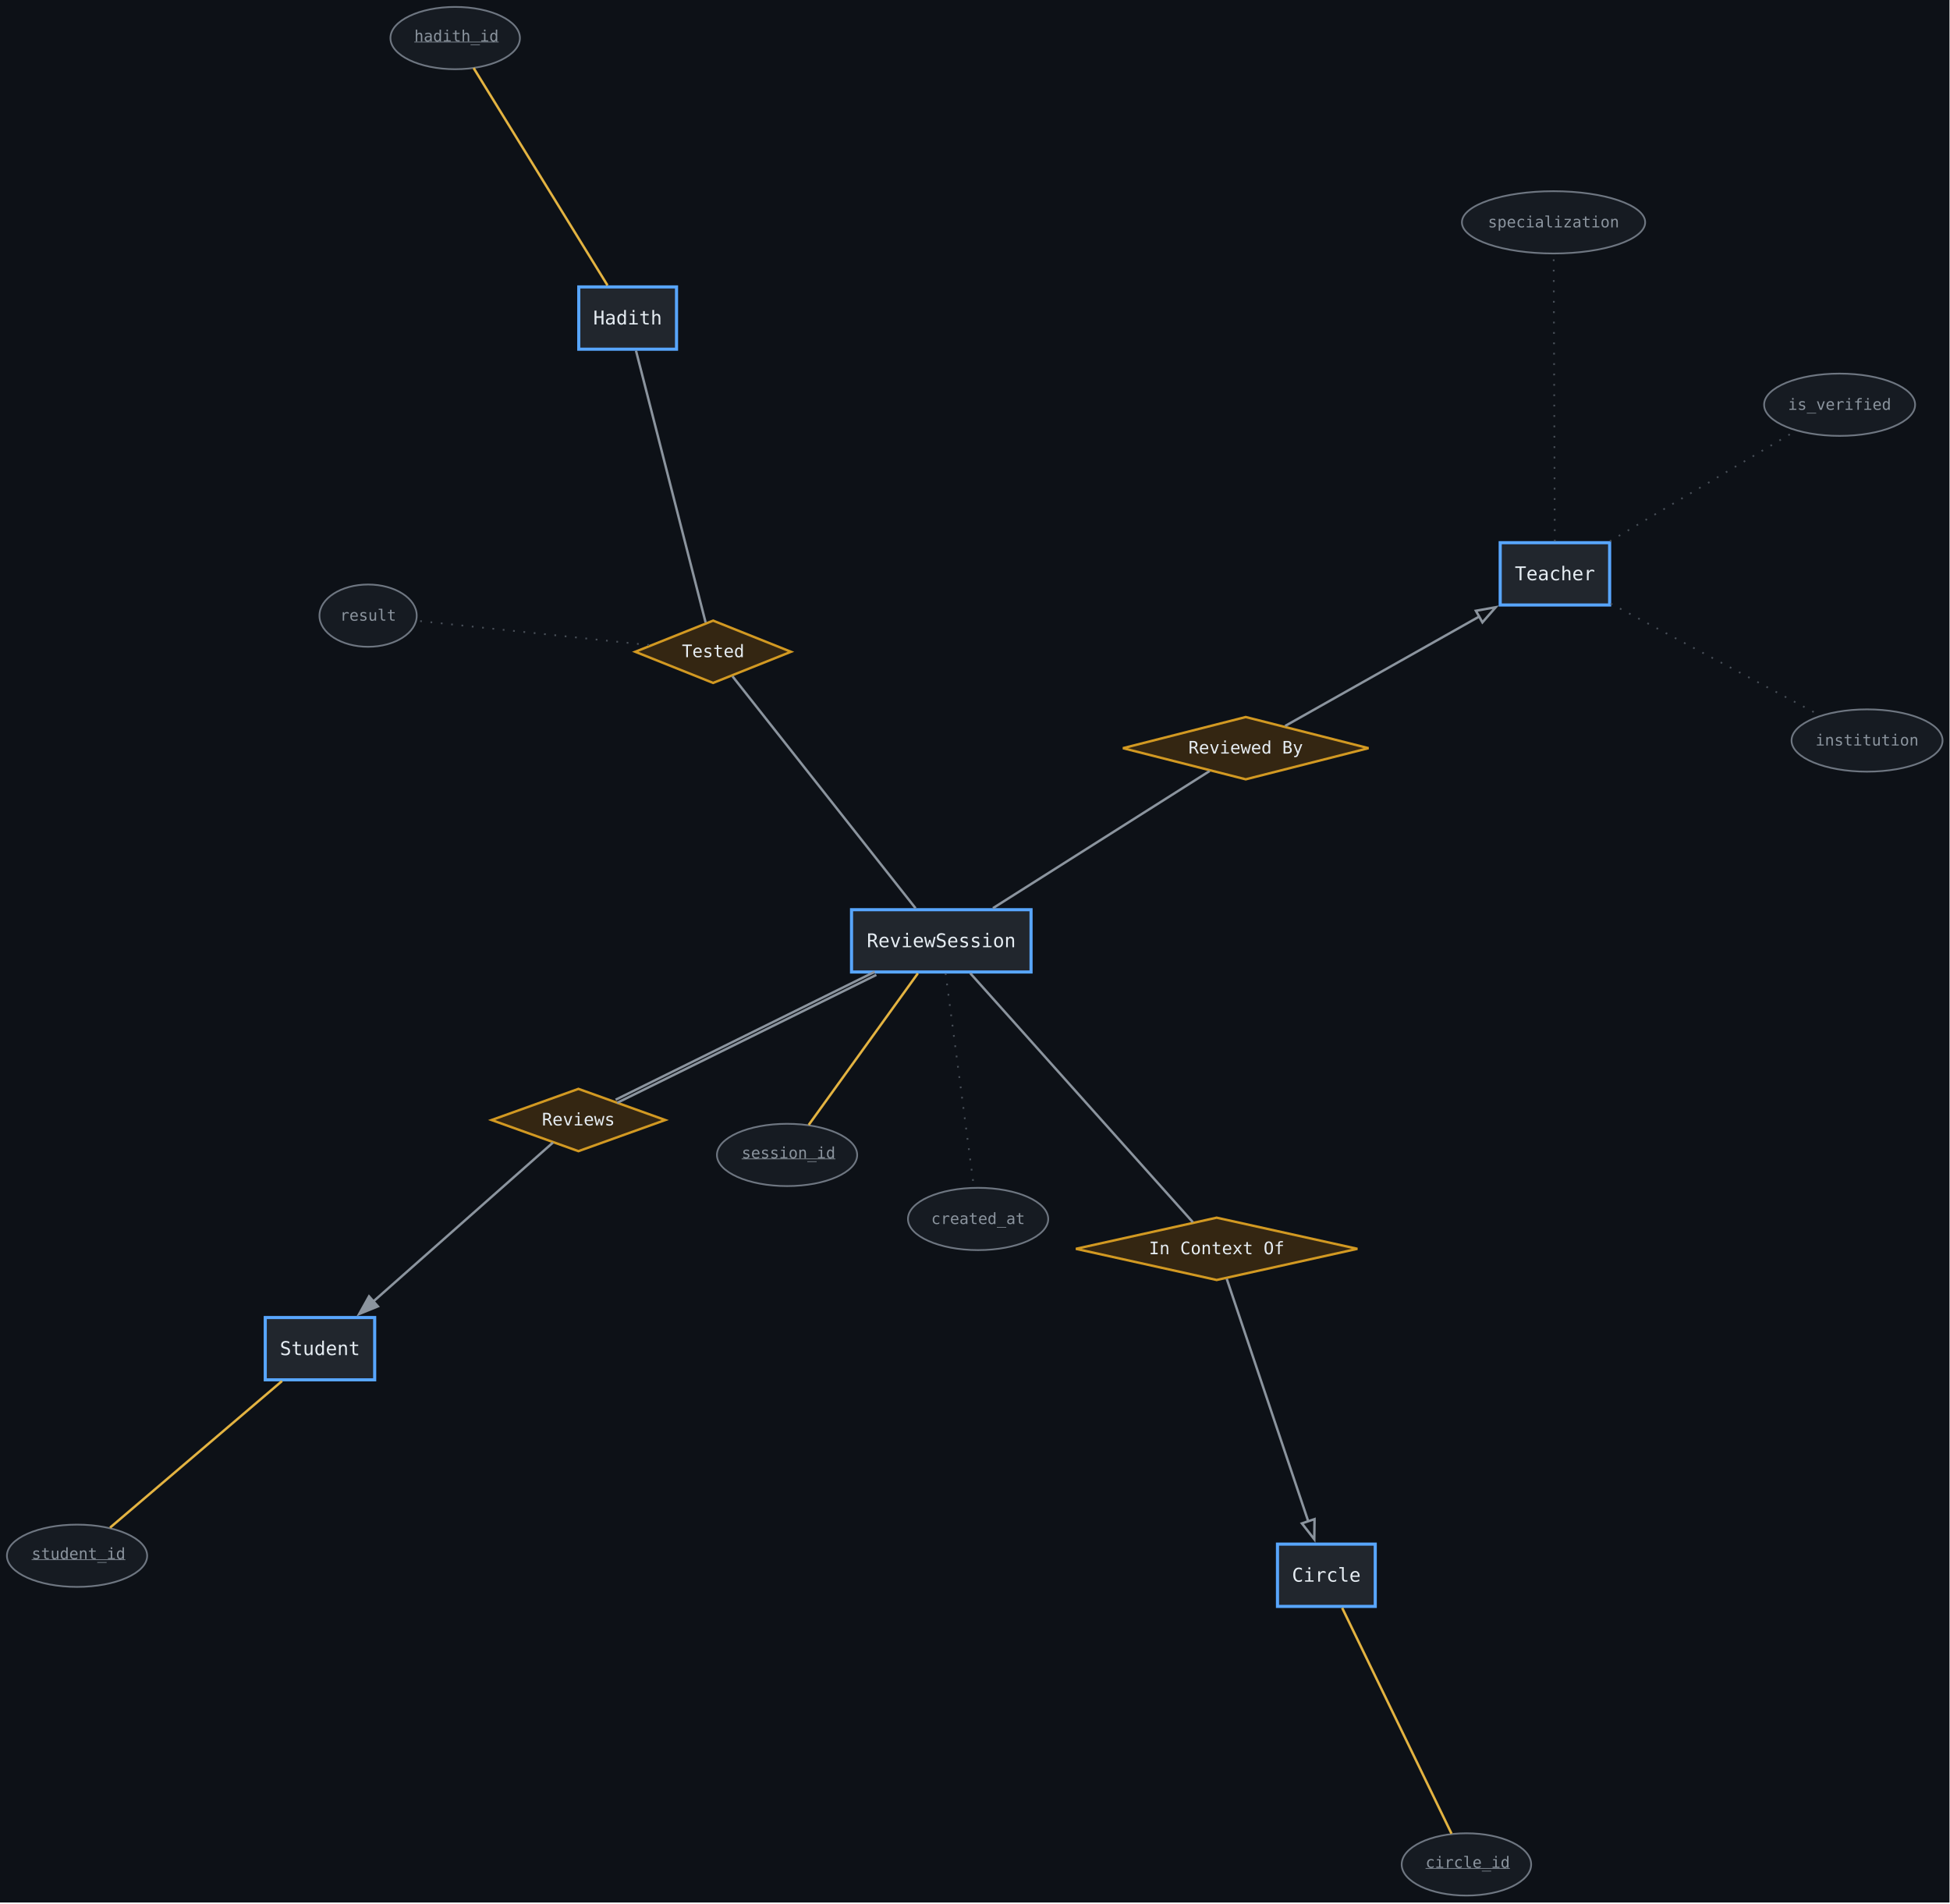
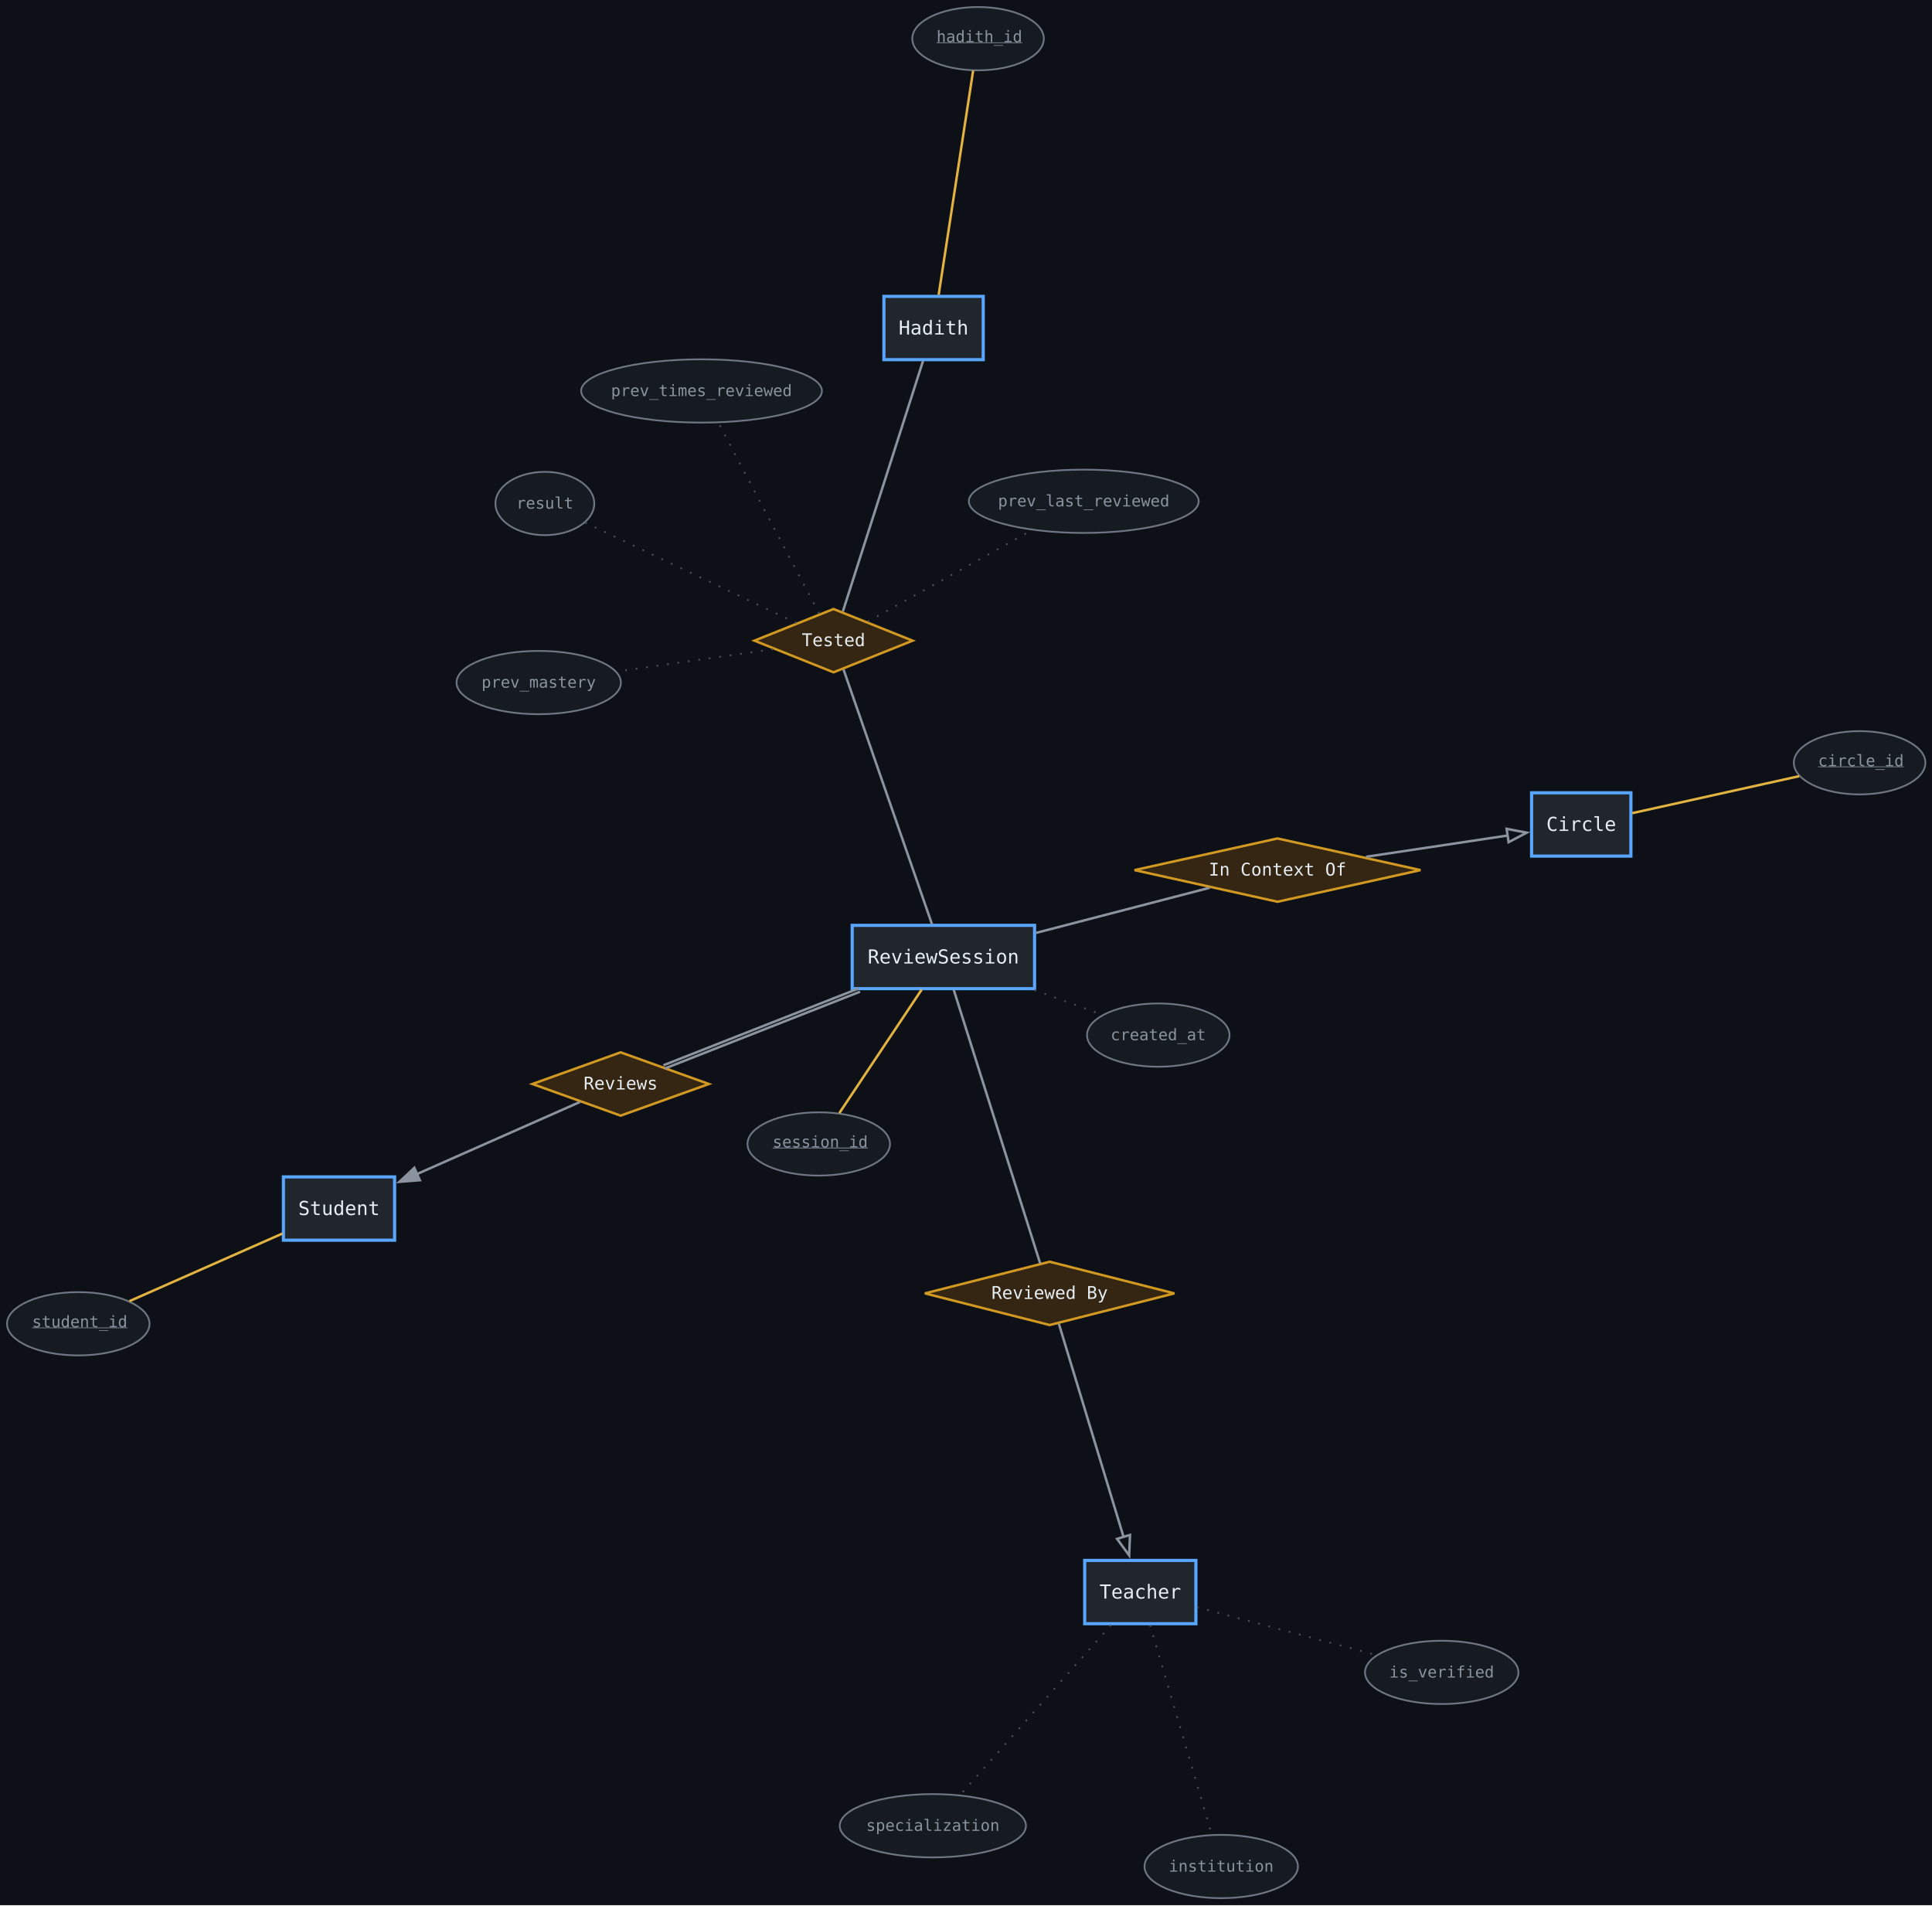
- <svg xmlns="http://www.w3.org/2000/svg" width="1127pt" height="1100pt" viewBox="0.00 0.00 1127.00 1100.00">
-   <g id="graph0" class="graph" transform="scale(1 1) rotate(0) translate(4 1095.53)">
-     <polygon fill="#0d1117" stroke="none" points="-4,4 -4,-1095.53 1122.7,-1095.53 1122.7,4 -4,4" />
+ <svg xmlns="http://www.w3.org/2000/svg" width="1099pt" height="1084pt" viewBox="0.00 0.00 1099.00 1084.00">
+   <g id="graph0" class="graph" transform="scale(1 1) rotate(0) translate(4 1079.59)">
+     <polygon fill="#0d1117" stroke="none" points="-4,4 -4,-1079.59 1095.25,-1079.59 1095.25,4 -4,4" />
    <g id="node1" class="node">
-       <polygon fill="#21262d" stroke="#58a6ff" stroke-width="1.8" points="212.55,-334.07 149.3,-334.07 149.3,-298.07 212.55,-298.07 212.55,-334.07" />
-       <text xml:space="preserve" text-anchor="middle" x="180.92" y="-312.37" font-family="DejaVu Sans Mono" font-size="11.00" fill="#e6edf3">Student</text>
+       <polygon fill="#21262d" stroke="#58a6ff" stroke-width="1.8" points="220.47,-410.22 157.22,-410.22 157.22,-374.22 220.47,-374.22 220.47,-410.22" />
+       <text xml:space="preserve" text-anchor="middle" x="188.84" y="-388.52" font-family="DejaVu Sans Mono" font-size="11.00" fill="#e6edf3">Student</text>
    </g>
    <g id="node6" class="node">
-       <polygon fill="#342612" stroke="#d29922" stroke-width="1.4" points="330.3,-466.22 280.11,-448.22 330.3,-430.22 380.49,-448.22 330.3,-466.22" />
-       <text xml:space="preserve" text-anchor="middle" x="330.3" y="-445.09" font-family="DejaVu Sans Mono" font-size="10.00" fill="#e6edf3">Reviews</text>
+       <polygon fill="#342612" stroke="#d29922" stroke-width="1.4" points="349.04,-481.06 298.85,-463.06 349.04,-445.06 399.23,-463.06 349.04,-481.06" />
+       <text xml:space="preserve" text-anchor="middle" x="349.04" y="-459.93" font-family="DejaVu Sans Mono" font-size="10.00" fill="#e6edf3">Reviews</text>
+     </g>
+     <g id="edge14" class="edge">
+       <path fill="none" stroke="#8b949e" stroke-width="1.4" d="M233.16,-411.82C263.25,-425.12 301.82,-442.18 325.99,-452.87" />
+       <polygon fill="#8b949e" stroke="#8b949e" stroke-width="1.4" points="234.82,-408.34 223.2,-407.41 231.7,-415.38 234.82,-408.34" />
+     </g>
+     <g id="node10" class="node">
+       <ellipse fill="#161b22" stroke="#6e7681" cx="40.53" cy="-326.68" rx="40.53" ry="18" />
+       <text xml:space="preserve" text-anchor="start" x="14.28" y="-324.75" font-family="DejaVu Sans Mono" text-decoration="underline" font-size="9.00" fill="#8b949e">student_id</text>
+     </g>
+     <g id="edge1" class="edge">
+       <path fill="none" stroke="#e3b341" stroke-width="1.4" d="M156.66,-378C130.76,-366.55 94.68,-350.61 69.63,-339.54" />
+     </g>
+     <g id="node2" class="node">
+       <polygon fill="#21262d" stroke="#58a6ff" stroke-width="1.8" points="676.27,-192.09 613.02,-192.09 613.02,-156.09 676.27,-156.09 676.27,-192.09" />
+       <text xml:space="preserve" text-anchor="middle" x="644.64" y="-170.39" font-family="DejaVu Sans Mono" font-size="11.00" fill="#e6edf3">Teacher</text>
+     </g>
+     <g id="node7" class="node">
+       <polygon fill="#342612" stroke="#d29922" stroke-width="1.4" points="593.08,-361.97 522.12,-343.97 593.08,-325.97 664.03,-343.97 593.08,-361.97" />
+       <text xml:space="preserve" text-anchor="middle" x="593.08" y="-340.84" font-family="DejaVu Sans Mono" font-size="10.00" fill="#e6edf3">Reviewed By</text>
+     </g>
+     <g id="edge16" class="edge">
+       <path fill="none" stroke="#8b949e" stroke-width="1.4" d="M635.13,-205.44C624.3,-241.12 607,-298.11 598.35,-326.59" />
+       <polygon fill="none" stroke="#8b949e" stroke-width="1.4" points="638.8,-206.59 638.31,-194.95 631.43,-204.35 638.8,-206.59" />
+     </g>
+     <g id="node11" class="node">
+       <ellipse fill="#161b22" stroke="#6e7681" cx="690.68" cy="-18" rx="43.64" ry="18" />
+       <text xml:space="preserve" text-anchor="middle" x="690.68" y="-15.07" font-family="DejaVu Sans Mono" font-size="9.00" fill="#8b949e">institution</text>
+     </g>
+     <g id="edge2" class="edge">
+       <path fill="none" stroke="#484f58" stroke-dasharray="1,5" d="M650.2,-155.26C659.14,-124.94 676.62,-65.67 685.39,-35.93" />
+     </g>
+     <g id="node12" class="node">
+       <ellipse fill="#161b22" stroke="#6e7681" cx="526.64" cy="-41.18" rx="52.96" ry="18" />
+       <text xml:space="preserve" text-anchor="middle" x="526.64" y="-38.26" font-family="DejaVu Sans Mono" font-size="9.00" fill="#8b949e">specialization</text>
+     </g>
+     <g id="edge3" class="edge">
+       <path fill="none" stroke="#484f58" stroke-dasharray="1,5" d="M627.99,-155.33C605.11,-129.57 564.3,-83.6 542.08,-58.58" />
+     </g>
+     <g id="node13" class="node">
+       <ellipse fill="#161b22" stroke="#6e7681" cx="816.1" cy="-128.41" rx="43.64" ry="18" />
+       <text xml:space="preserve" text-anchor="middle" x="816.1" y="-125.48" font-family="DejaVu Sans Mono" font-size="9.00" fill="#8b949e">is_verified</text>
+     </g>
+     <g id="edge4" class="edge">
+       <path fill="none" stroke="#484f58" stroke-dasharray="1,5" d="M676.89,-165.5C705.9,-157.77 748.5,-146.42 778.93,-138.31" />
+     </g>
+     <g id="node3" class="node">
+       <polygon fill="#21262d" stroke="#58a6ff" stroke-width="1.8" points="923.73,-628.68 867.23,-628.68 867.23,-592.68 923.73,-592.68 923.73,-628.68" />
+       <text xml:space="preserve" text-anchor="middle" x="895.48" y="-606.98" font-family="DejaVu Sans Mono" font-size="11.00" fill="#e6edf3">Circle</text>
+     </g>
+     <g id="node8" class="node">
+       <polygon fill="#342612" stroke="#d29922" stroke-width="1.4" points="722.71,-602.71 641.37,-584.71 722.71,-566.71 804.04,-584.71 722.71,-602.71" />
+       <text xml:space="preserve" text-anchor="middle" x="722.71" y="-581.58" font-family="DejaVu Sans Mono" font-size="10.00" fill="#e6edf3">In Context Of</text>
+     </g>
+     <g id="edge18" class="edge">
+       <path fill="none" stroke="#8b949e" stroke-width="1.4" d="M853.81,-604.42C829.52,-600.76 798.71,-596.13 773.07,-592.28" />
+       <polygon fill="none" stroke="#8b949e" stroke-width="1.4" points="853.02,-608.19 864.47,-606.02 854.16,-600.58 853.02,-608.19" />
+     </g>
+     <g id="node14" class="node">
+       <ellipse fill="#161b22" stroke="#6e7681" cx="1053.82" cy="-645.76" rx="37.42" ry="18" />
+       <text xml:space="preserve" text-anchor="start" x="1030.2" y="-643.83" font-family="DejaVu Sans Mono" text-decoration="underline" font-size="9.00" fill="#8b949e">circle_id</text>
+     </g>
+     <g id="edge5" class="edge">
+       <path fill="none" stroke="#e3b341" stroke-width="1.4" d="M924.52,-617.11C951.31,-623.05 991.09,-631.86 1019.45,-638.14" />
+     </g>
+     <g id="node4" class="node">
+       <polygon fill="#21262d" stroke="#58a6ff" stroke-width="1.8" points="555.3,-911.03 498.8,-911.03 498.8,-875.03 555.3,-875.03 555.3,-911.03" />
+       <text xml:space="preserve" text-anchor="middle" x="527.05" y="-889.33" font-family="DejaVu Sans Mono" font-size="11.00" fill="#e6edf3">Hadith</text>
+     </g>
+     <g id="node9" class="node">
+       <polygon fill="#342612" stroke="#d29922" stroke-width="1.4" points="470.14,-733.21 425.14,-715.21 470.14,-697.21 515.13,-715.21 470.14,-733.21" />
+       <text xml:space="preserve" text-anchor="middle" x="470.14" y="-712.08" font-family="DejaVu Sans Mono" font-size="10.00" fill="#e6edf3">Tested</text>
+     </g>
+     <g id="edge20" class="edge">
+       <path fill="none" stroke="#8b949e" stroke-width="1.4" d="M521.07,-874.34C509.91,-839.47 486.09,-765.06 475.46,-731.83" />
+     </g>
+     <g id="node15" class="node">
+       <ellipse fill="#161b22" stroke="#6e7681" cx="552.35" cy="-1057.59" rx="37.42" ry="18" />
+       <text xml:space="preserve" text-anchor="start" x="528.73" y="-1055.66" font-family="DejaVu Sans Mono" text-decoration="underline" font-size="9.00" fill="#8b949e">hadith_id</text>
+     </g>
+     <g id="edge6" class="edge">
+       <path fill="none" stroke="#e3b341" stroke-width="1.4" d="M529.95,-911.91C534.86,-943.82 544.73,-1008.01 549.56,-1039.43" />
+     </g>
+     <g id="node5" class="node">
+       <polygon fill="#21262d" stroke="#58a6ff" stroke-width="1.8" points="584.51,-553.29 480.76,-553.29 480.76,-517.29 584.51,-517.29 584.51,-553.29" />
+       <text xml:space="preserve" text-anchor="middle" x="532.63" y="-531.59" font-family="DejaVu Sans Mono" font-size="11.00" fill="#e6edf3">ReviewSession</text>
+     </g>
+     <g id="edge13" class="edge">
+       <path fill="none" stroke="#8b949e" stroke-width="1.4" d="M484.51,-517.43C448.92,-503.42 401.75,-484.87 373.39,-473.71" />
+       <path fill="none" stroke="#8b949e" stroke-width="1.4" d="M485.24,-515.57C449.65,-501.56 402.48,-483.01 374.12,-471.85" />
+     </g>
+     <g id="edge15" class="edge">
+       <path fill="none" stroke="#8b949e" stroke-width="1.4" d="M538.54,-516.59C550.27,-479.45 576.36,-396.87 587.67,-361.07" />
+     </g>
+     <g id="edge17" class="edge">
+       <path fill="none" stroke="#8b949e" stroke-width="1.4" d="M585.33,-548.99C616.64,-557.13 655.66,-567.27 684.1,-574.67" />
+     </g>
+     <g id="edge19" class="edge">
+       <path fill="none" stroke="#8b949e" stroke-width="1.4" d="M526.18,-553.86C513.93,-589.15 487.46,-665.33 475.83,-698.83" />
+     </g>
+     <g id="node16" class="node">
+       <ellipse fill="#161b22" stroke="#6e7681" cx="461.74" cy="-428.96" rx="40.53" ry="18" />
+       <text xml:space="preserve" text-anchor="start" x="435.49" y="-427.04" font-family="DejaVu Sans Mono" text-decoration="underline" font-size="9.00" fill="#8b949e">session_id</text>
+     </g>
+     <g id="edge7" class="edge">
+       <path fill="none" stroke="#e3b341" stroke-width="1.4" d="M520.29,-516.76C507.11,-497.01 486.41,-465.96 473.47,-446.56" />
+     </g>
+     <g id="node17" class="node">
+       <ellipse fill="#161b22" stroke="#6e7681" cx="654.87" cy="-490.87" rx="40.53" ry="18" />
+       <text xml:space="preserve" text-anchor="middle" x="654.87" y="-487.95" font-family="DejaVu Sans Mono" font-size="9.00" fill="#8b949e">created_at</text>
+     </g>
+     <g id="edge8" class="edge">
+       <path fill="none" stroke="#484f58" stroke-dasharray="1,5" d="M584.47,-516.45C597.62,-511.68 611.35,-506.69 623.15,-502.4" />
+     </g>
+     <g id="node18" class="node">
+       <ellipse fill="#161b22" stroke="#6e7681" cx="305.94" cy="-793.22" rx="28.11" ry="18" />
+       <text xml:space="preserve" text-anchor="middle" x="305.94" y="-790.3" font-family="DejaVu Sans Mono" font-size="9.00" fill="#8b949e">result</text>
+     </g>
+     <g id="edge9" class="edge">
+       <path fill="none" stroke="#484f58" stroke-dasharray="1,5" d="M449.01,-725.25C418.09,-739.94 360.73,-767.19 328.83,-782.35" />
+     </g>
+     <g id="node19" class="node">
+       <ellipse fill="#161b22" stroke="#6e7681" cx="302.45" cy="-691.38" rx="46.74" ry="18" />
+       <text xml:space="preserve" text-anchor="middle" x="302.45" y="-688.45" font-family="DejaVu Sans Mono" font-size="9.00" fill="#8b949e">prev_mastery</text>
+     </g>
+     <g id="edge10" class="edge">
+       <path fill="none" stroke="#484f58" stroke-dasharray="1,5" d="M435.8,-710.33C410.03,-706.67 374.53,-701.62 346.64,-697.66" />
+     </g>
+     <g id="node20" class="node">
+       <ellipse fill="#161b22" stroke="#6e7681" cx="395.06" cy="-857.23" rx="68.49" ry="18" />
+       <text xml:space="preserve" text-anchor="middle" x="395.06" y="-854.3" font-family="DejaVu Sans Mono" font-size="9.00" fill="#8b949e">prev_times_reviewed</text>
    </g>
    <g id="edge11" class="edge">
-       <path fill="none" stroke="#8b949e" stroke-width="1.4" d="M211.69,-343.29C243.44,-371.38 291.62,-414 315.63,-435.24" />
-       <polygon fill="#8b949e" stroke="#8b949e" stroke-width="1.4" points="214.39,-340.53 203.6,-336.13 209.28,-346.3 214.39,-340.53" />
+       <path fill="none" stroke="#484f58" stroke-dasharray="1,5" d="M461.96,-730.68C447.97,-757.13 419.53,-810.94 404.64,-839.11" />
    </g>
-     <g id="node10" class="node">
-       <ellipse fill="#161b22" stroke="#6e7681" cx="40.53" cy="-196.39" rx="40.53" ry="18" />
-       <text xml:space="preserve" text-anchor="start" x="14.28" y="-194.46" font-family="DejaVu Sans Mono" text-decoration="underline" font-size="9.00" fill="#8b949e">student_id</text>
-     </g>
-     <g id="edge1" class="edge">
-       <path fill="none" stroke="#e3b341" stroke-width="1.4" d="M158.99,-297.37C131.69,-274.1 85.51,-234.73 59.61,-212.65" />
-     </g>
-     <g id="node2" class="node">
-       <polygon fill="#21262d" stroke="#58a6ff" stroke-width="1.8" points="926.29,-781.88 863.04,-781.88 863.04,-745.88 926.29,-745.88 926.29,-781.88" />
-       <text xml:space="preserve" text-anchor="middle" x="894.67" y="-760.18" font-family="DejaVu Sans Mono" font-size="11.00" fill="#e6edf3">Teacher</text>
-     </g>
-     <g id="node7" class="node">
-       <polygon fill="#342612" stroke="#d29922" stroke-width="1.4" points="715.97,-681.13 645.02,-663.13 715.97,-645.13 786.93,-663.13 715.97,-681.13" />
-       <text xml:space="preserve" text-anchor="middle" x="715.97" y="-660.01" font-family="DejaVu Sans Mono" font-size="10.00" fill="#e6edf3">Reviewed By</text>
-     </g>
-     <g id="edge13" class="edge">
-       <path fill="none" stroke="#8b949e" stroke-width="1.4" d="M851.29,-739.42C815.8,-719.41 767,-691.9 738.74,-675.97" />
-       <polygon fill="none" stroke="#8b949e" stroke-width="1.4" points="848.99,-742.54 860.46,-744.59 852.77,-735.83 848.99,-742.54" />
-     </g>
-     <g id="node11" class="node">
-       <ellipse fill="#161b22" stroke="#6e7681" cx="1075.06" cy="-667.56" rx="43.64" ry="18" />
-       <text xml:space="preserve" text-anchor="middle" x="1075.06" y="-664.64" font-family="DejaVu Sans Mono" font-size="9.00" fill="#8b949e">institution</text>
-     </g>
-     <g id="edge2" class="edge">
-       <path fill="none" stroke="#484f58" stroke-dasharray="1,5" d="M926.92,-746.66C961.48,-728.2 1015.71,-699.25 1048.09,-681.96" />
-     </g>
-     <g id="node12" class="node">
-       <ellipse fill="#161b22" stroke="#6e7681" cx="893.87" cy="-967.03" rx="52.96" ry="18" />
-       <text xml:space="preserve" text-anchor="middle" x="893.87" y="-964.11" font-family="DejaVu Sans Mono" font-size="9.00" fill="#8b949e">specialization</text>
-     </g>
-     <g id="edge3" class="edge">
-       <path fill="none" stroke="#484f58" stroke-dasharray="1,5" d="M894.59,-782.62C894.44,-821.42 894.09,-910.11 893.94,-948.62" />
-     </g>
-     <g id="node13" class="node">
-       <ellipse fill="#161b22" stroke="#6e7681" cx="1059.2" cy="-861.61" rx="43.64" ry="18" />
-       <text xml:space="preserve" text-anchor="middle" x="1059.2" y="-858.68" font-family="DejaVu Sans Mono" font-size="9.00" fill="#8b949e">is_verified</text>
-     </g>
-     <g id="edge4" class="edge">
-       <path fill="none" stroke="#484f58" stroke-dasharray="1,5" d="M926.39,-782.72C957.68,-801.3 1004.88,-829.34 1033.78,-846.51" />
-     </g>
-     <g id="node3" class="node">
-       <polygon fill="#21262d" stroke="#58a6ff" stroke-width="1.8" points="790.82,-203.12 734.32,-203.12 734.32,-167.12 790.82,-167.12 790.82,-203.12" />
-       <text xml:space="preserve" text-anchor="middle" x="762.57" y="-181.42" font-family="DejaVu Sans Mono" font-size="11.00" fill="#e6edf3">Circle</text>
-     </g>
-     <g id="node8" class="node">
-       <polygon fill="#342612" stroke="#d29922" stroke-width="1.4" points="699.17,-391.78 617.83,-373.78 699.17,-355.78 780.51,-373.78 699.17,-391.78" />
-       <text xml:space="preserve" text-anchor="middle" x="699.17" y="-370.65" font-family="DejaVu Sans Mono" font-size="10.00" fill="#e6edf3">In Context Of</text>
-     </g>
-     <g id="edge15" class="edge">
-       <path fill="none" stroke="#8b949e" stroke-width="1.4" d="M752.09,-216.32C738.61,-256.41 715.69,-324.61 704.99,-356.45" />
-       <polygon fill="none" stroke="#8b949e" stroke-width="1.4" points="755.73,-217.56 755.59,-205.91 748.43,-215.11 755.73,-217.56" />
-     </g>
-     <g id="node14" class="node">
-       <ellipse fill="#161b22" stroke="#6e7681" cx="843.52" cy="-18" rx="37.42" ry="18" />
-       <text xml:space="preserve" text-anchor="start" x="819.9" y="-16.07" font-family="DejaVu Sans Mono" text-decoration="underline" font-size="9.00" fill="#8b949e">circle_id</text>
-     </g>
-     <g id="edge5" class="edge">
-       <path fill="none" stroke="#e3b341" stroke-width="1.4" d="M771.7,-166.27C787.46,-133.75 819.53,-67.52 834.92,-35.77" />
-     </g>
-     <g id="node4" class="node">
-       <polygon fill="#21262d" stroke="#58a6ff" stroke-width="1.8" points="387,-929.71 330.5,-929.71 330.5,-893.71 387,-893.71 387,-929.71" />
-       <text xml:space="preserve" text-anchor="middle" x="358.75" y="-908.01" font-family="DejaVu Sans Mono" font-size="11.00" fill="#e6edf3">Hadith</text>
-     </g>
-     <g id="node9" class="node">
-       <polygon fill="#342612" stroke="#d29922" stroke-width="1.4" points="408.15,-736.84 363.15,-718.84 408.15,-700.84 453.14,-718.84 408.15,-736.84" />
-       <text xml:space="preserve" text-anchor="middle" x="408.15" y="-715.71" font-family="DejaVu Sans Mono" font-size="10.00" fill="#e6edf3">Tested</text>
-     </g>
-     <g id="edge17" class="edge">
-       <path fill="none" stroke="#8b949e" stroke-width="1.4" d="M363.57,-892.87C373.19,-855.33 394.59,-771.75 403.8,-735.81" />
-     </g>
-     <g id="node15" class="node">
-       <ellipse fill="#161b22" stroke="#6e7681" cx="259.07" cy="-1073.53" rx="37.42" ry="18" />
-       <text xml:space="preserve" text-anchor="start" x="235.44" y="-1071.6" font-family="DejaVu Sans Mono" text-decoration="underline" font-size="9.00" fill="#8b949e">hadith_id</text>
-     </g>
-     <g id="edge6" class="edge">
-       <path fill="none" stroke="#e3b341" stroke-width="1.4" d="M347.12,-930.59C327.6,-962.27 288.55,-1025.66 269.72,-1056.24" />
-     </g>
-     <g id="node5" class="node">
-       <polygon fill="#21262d" stroke="#58a6ff" stroke-width="1.8" points="591.89,-569.77 488.14,-569.77 488.14,-533.77 591.89,-533.77 591.89,-569.77" />
-       <text xml:space="preserve" text-anchor="middle" x="540.02" y="-548.07" font-family="DejaVu Sans Mono" font-size="11.00" fill="#e6edf3">ReviewSession</text>
-     </g>
-     <g id="edge10" class="edge">
-       <path fill="none" stroke="#8b949e" stroke-width="1.4" d="M501.6,-533.92C457.81,-512.29 387.31,-477.48 351.8,-459.95" />
-       <path fill="none" stroke="#8b949e" stroke-width="1.4" d="M502.48,-532.12C458.69,-510.5 388.19,-475.69 352.68,-458.15" />
+     <g id="node21" class="node">
+       <ellipse fill="#161b22" stroke="#6e7681" cx="612.49" cy="-794.48" rx="65.38" ry="18" />
+       <text xml:space="preserve" text-anchor="middle" x="612.49" y="-791.56" font-family="DejaVu Sans Mono" font-size="9.00" fill="#8b949e">prev_last_reviewed</text>
    </g>
    <g id="edge12" class="edge">
-       <path fill="none" stroke="#8b949e" stroke-width="1.4" d="M569.87,-570.66C605.46,-593.19 664.02,-630.25 695.1,-649.92" />
-     </g>
-     <g id="edge14" class="edge">
-       <path fill="none" stroke="#8b949e" stroke-width="1.4" d="M556.75,-533.06C588.35,-497.72 656.27,-421.76 685.42,-389.16" />
-     </g>
-     <g id="edge16" class="edge">
-       <path fill="none" stroke="#8b949e" stroke-width="1.4" d="M525.15,-570.61C498.47,-604.41 443.07,-674.6 419.33,-704.67" />
-     </g>
-     <g id="node16" class="node">
-       <ellipse fill="#161b22" stroke="#6e7681" cx="450.88" cy="-428.04" rx="40.53" ry="18" />
-       <text xml:space="preserve" text-anchor="start" x="424.63" y="-426.12" font-family="DejaVu Sans Mono" text-decoration="underline" font-size="9.00" fill="#8b949e">session_id</text>
-     </g>
-     <g id="edge7" class="edge">
-       <path fill="none" stroke="#e3b341" stroke-width="1.4" d="M526.48,-532.98C509.34,-509.18 480.03,-468.51 463.39,-445.41" />
-     </g>
-     <g id="node17" class="node">
-       <ellipse fill="#161b22" stroke="#6e7681" cx="561.29" cy="-391.04" rx="40.53" ry="18" />
-       <text xml:space="preserve" text-anchor="middle" x="561.29" y="-388.11" font-family="DejaVu Sans Mono" font-size="9.00" fill="#8b949e">created_at</text>
-     </g>
-     <g id="edge8" class="edge">
-       <path fill="none" stroke="#484f58" stroke-dasharray="1,5" d="M542.5,-533.02C546.62,-501.88 554.82,-439.91 558.89,-409.18" />
-     </g>
-     <g id="node18" class="node">
-       <ellipse fill="#161b22" stroke="#6e7681" cx="208.74" cy="-739.72" rx="28.11" ry="18" />
-       <text xml:space="preserve" text-anchor="middle" x="208.74" y="-736.8" font-family="DejaVu Sans Mono" font-size="9.00" fill="#8b949e">result</text>
-     </g>
-     <g id="edge9" class="edge">
-       <path fill="none" stroke="#484f58" stroke-dasharray="1,5" d="M371.11,-722.72C332.25,-726.79 272.04,-733.09 236.89,-736.77" />
+       <path fill="none" stroke="#484f58" stroke-dasharray="1,5" d="M489.63,-726.07C513.69,-739.47 554.85,-762.39 582.84,-777.97" />
    </g>
  </g>
</svg>
